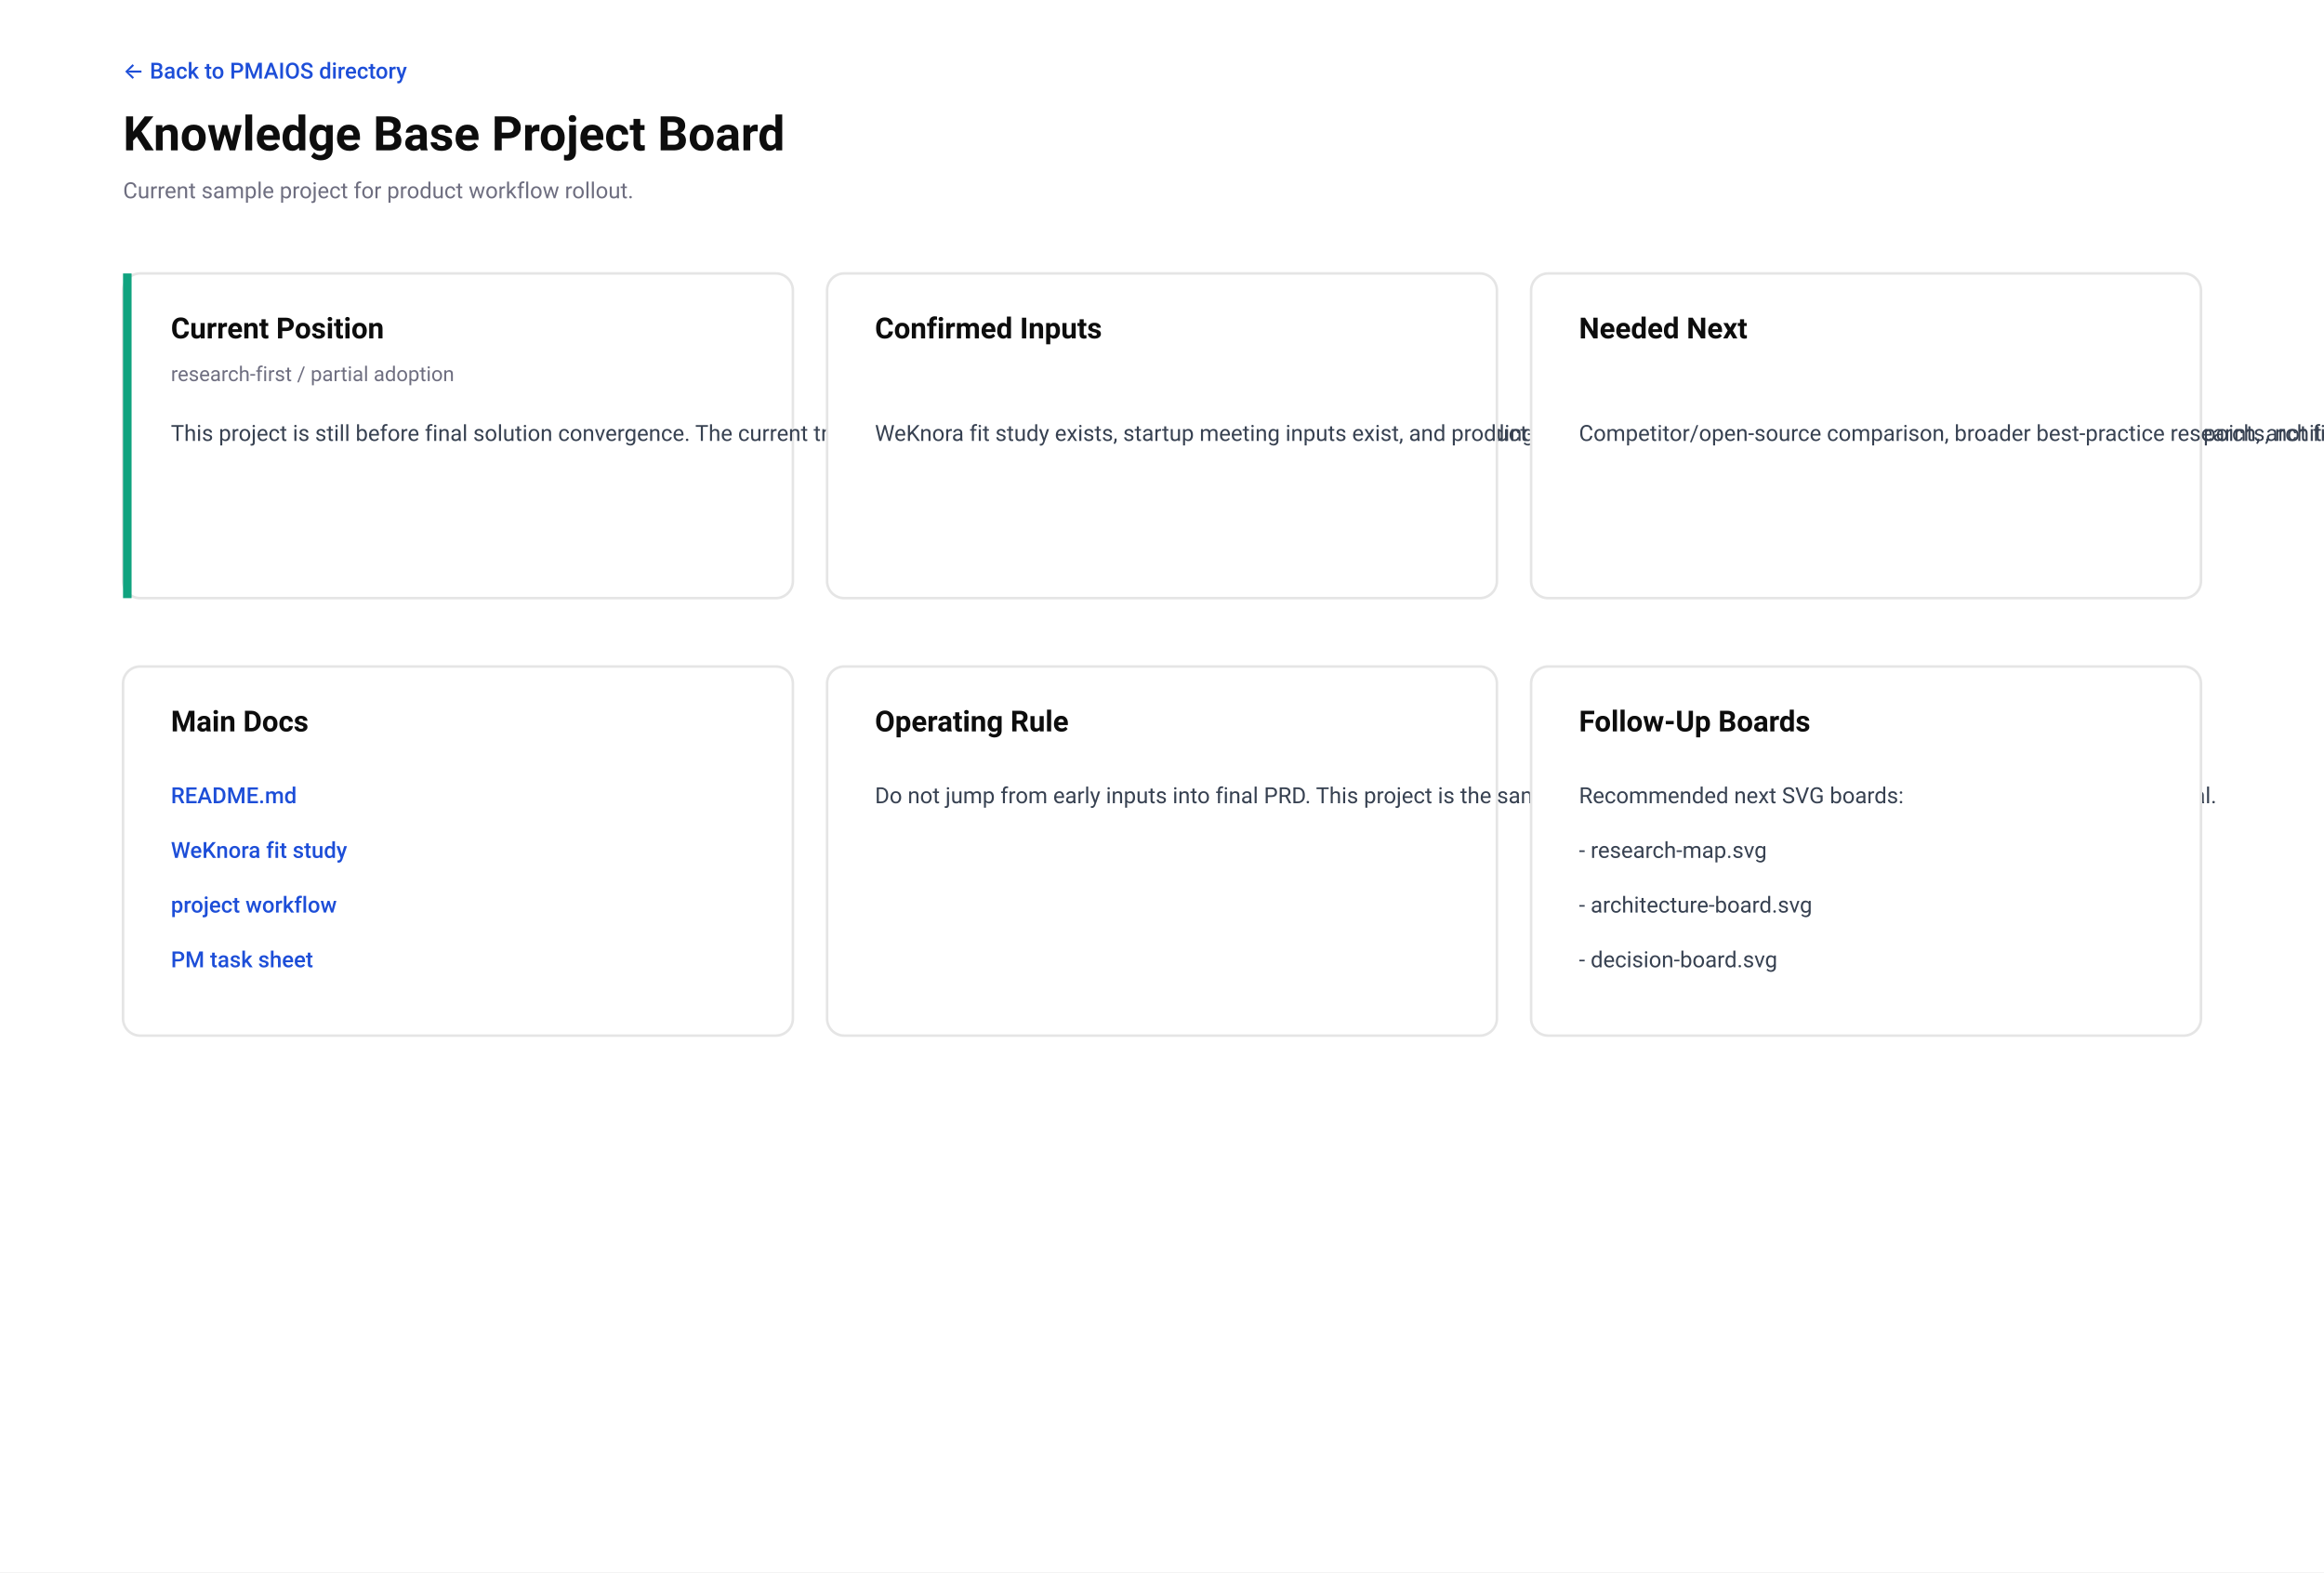
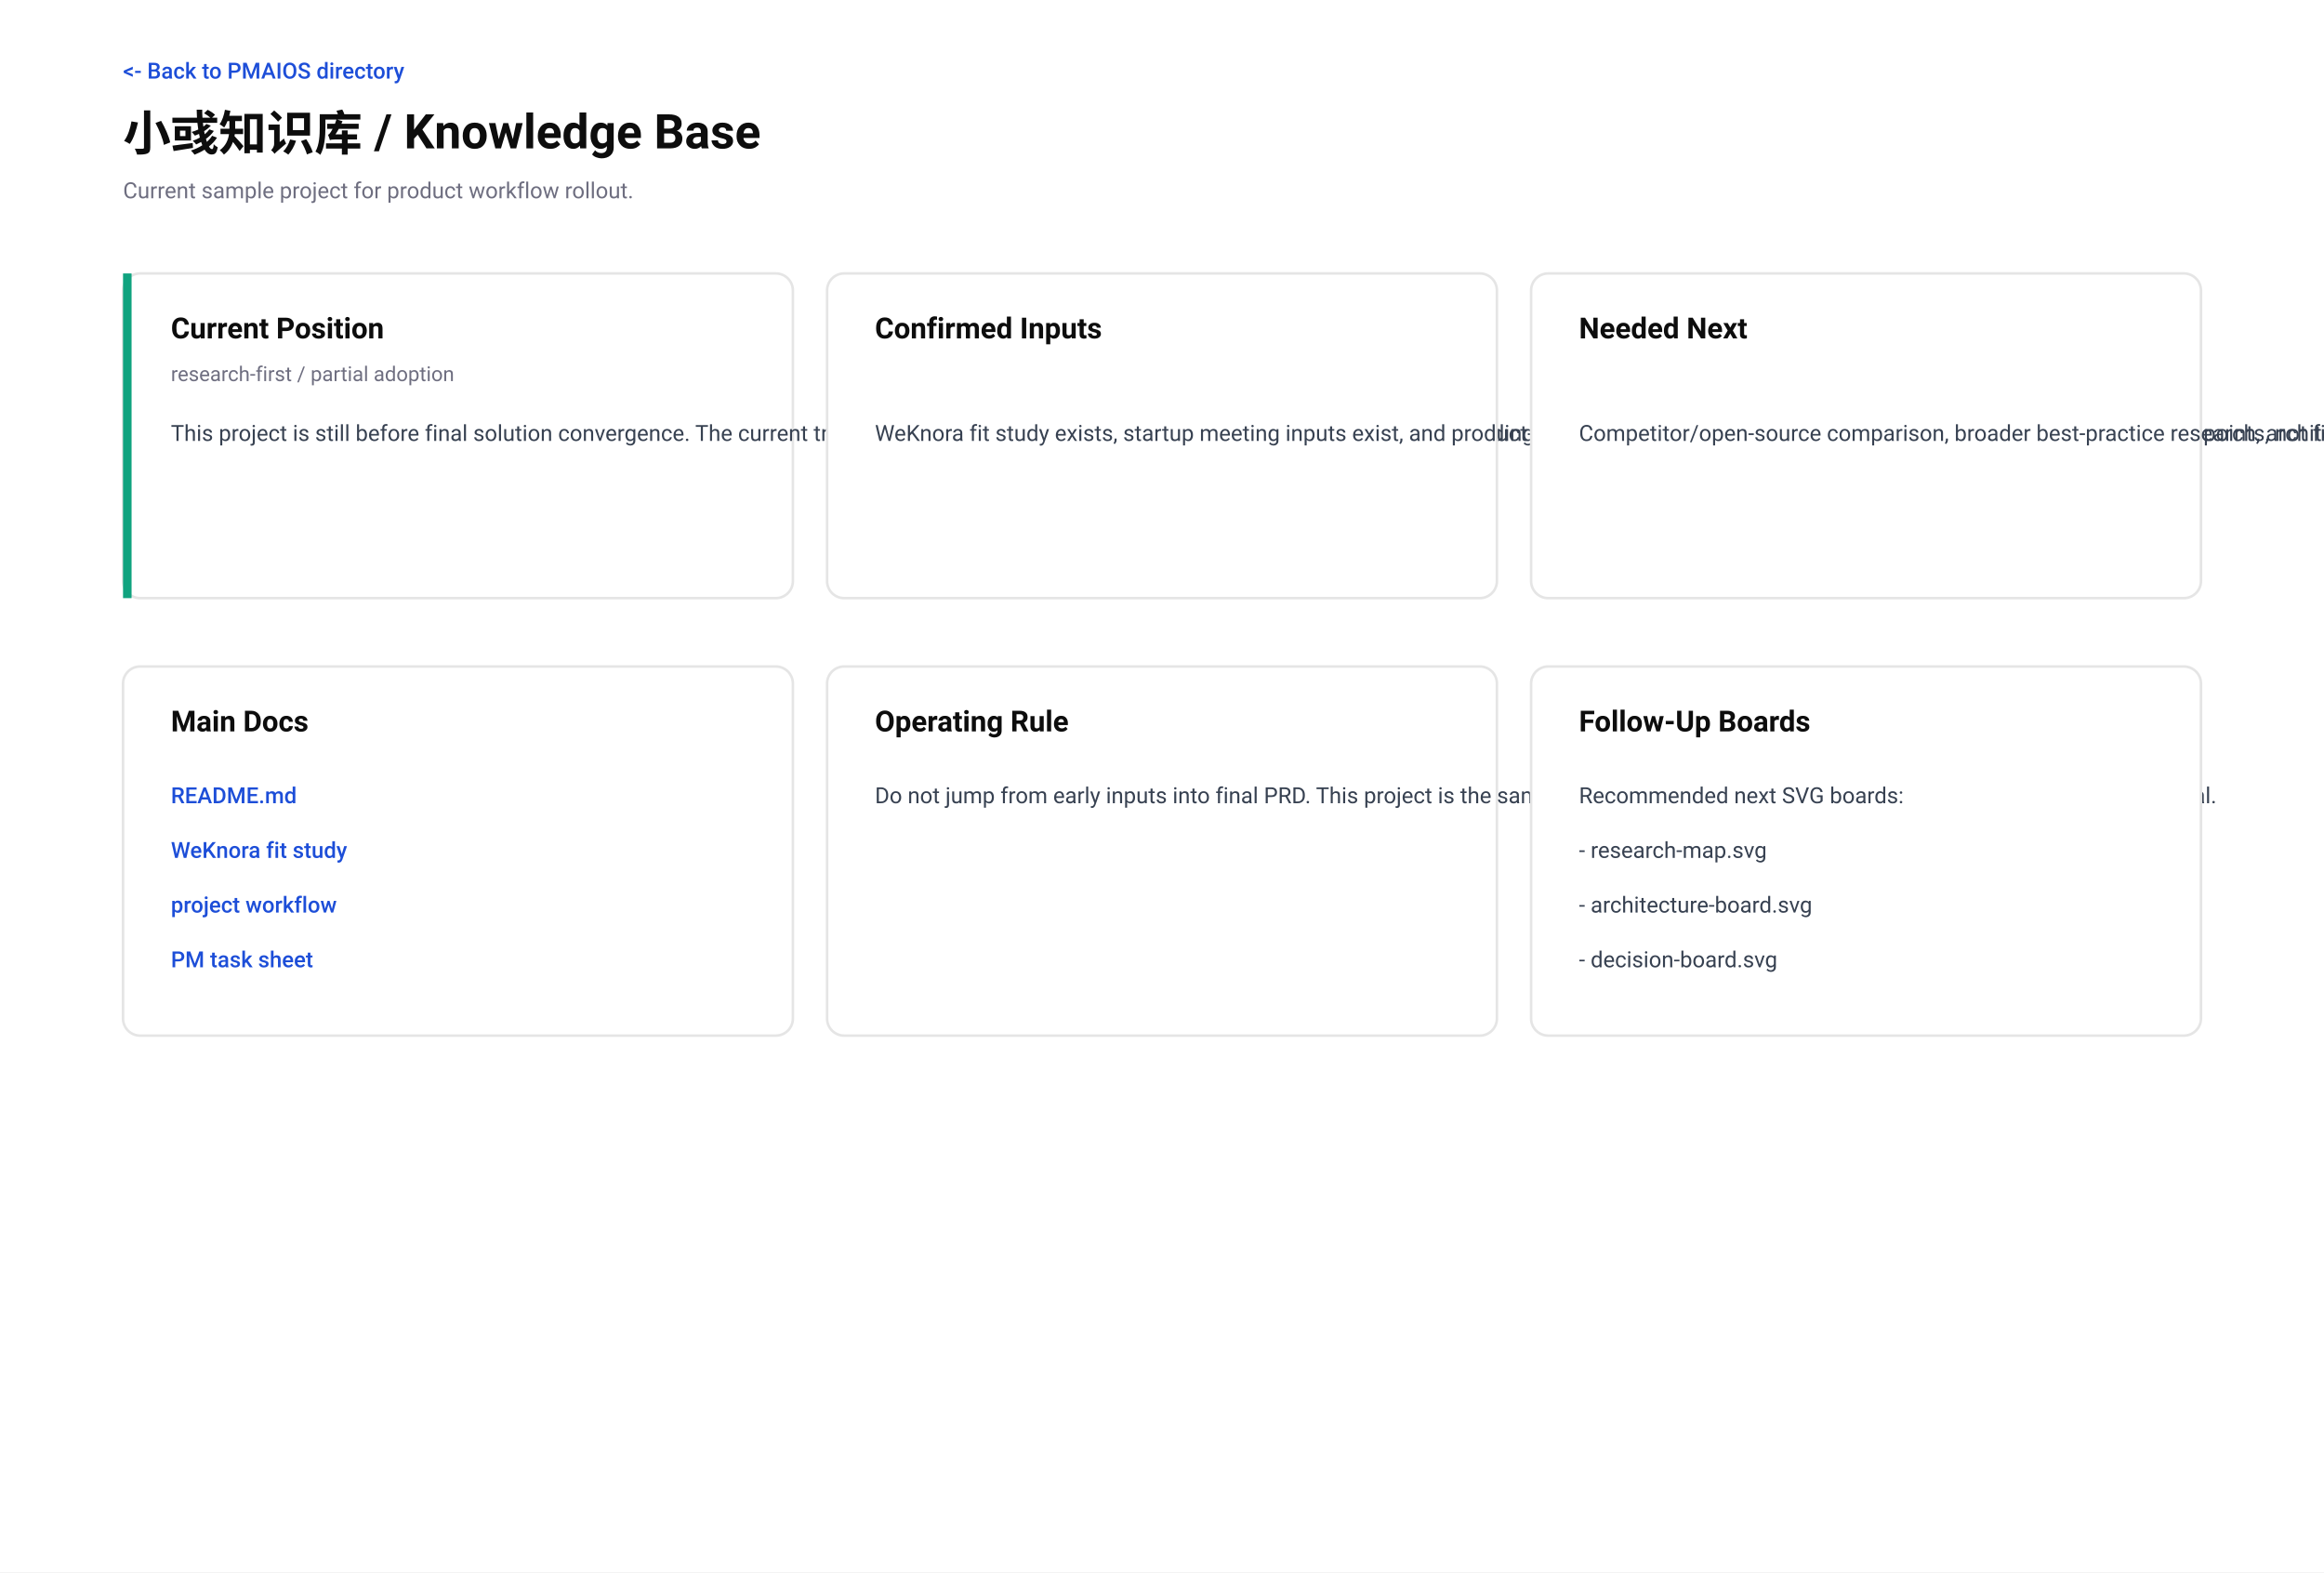
<svg xmlns="http://www.w3.org/2000/svg" viewBox="0 0 1360 920" width="1360" height="920">
  <style>
    text { font-family: -apple-system, BlinkMacSystemFont, 'Segoe UI', Roboto, Helvetica Neue, 'PingFang SC', 'Microsoft YaHei', 'Microsoft JhengHei', 'SimHei', sans-serif; }
    .title { fill: #0d0d0d; font-size: 28px; font-weight: 600; }
    .sub { fill: #6e6e80; font-size: 13px; }
    .card { fill: #ffffff; stroke: #e5e5e5; stroke-width: 1.5; rx: 10; }
    .cardTitle { fill: #0d0d0d; font-size: 17px; font-weight: 600; }
    .body { fill: #374151; font-size: 13px; }
    .meta { fill: #6e6e80; font-size: 12px; }
    .linkText { fill: #1d4ed8; font-size: 13px; font-weight: 500; }
  </style>
  <rect width="1360" height="920" fill="#ffffff" />
  <a href="../../boards/index.svg">
-     <text x="72" y="46" class="linkText">← Back to PMAIOS directory</text>
+     <text x="72" y="46" class="linkText">&lt;- Back to PMAIOS directory</text>
  </a>
-   <text x="72" y="88" class="title">Knowledge Base Project Board</text>
+   <text x="72" y="88" class="title">小彧知识库 / Knowledge Base</text>
  <text x="72" y="116" class="sub">Current sample project for product workflow rollout.</text>
  <rect x="72" y="160" width="392" height="190" class="card" />
  <rect x="72" y="160" width="5" height="190" fill="#10a37f" />
  <text x="100" y="198" class="cardTitle">Current Position</text>
  <text x="100" y="223" class="meta">research-first / partial adoption</text>
  <text x="100" y="258" class="body">This project is still before final solution convergence. The current truth is: broaden research, complete industry best-practice understanding, then converge architecture and product direction.</text>
  <rect x="484" y="160" width="392" height="190" class="card" />
  <text x="512" y="198" class="cardTitle">Confirmed Inputs</text>
  <text x="512" y="258" class="body">WeKnora fit study exists, startup meeting inputs exist, and product-workflow governance has been laid down. Those inputs are starting points, not final locked direction.</text>
  <rect x="896" y="160" width="392" height="190" class="card" />
  <text x="924" y="198" class="cardTitle">Needed Next</text>
  <text x="924" y="258" class="body">Competitor/open-source comparison, broader best-practice research, architecture boundary confirmation, and clearer phase split.</text>
  <rect x="72" y="390" width="392" height="216" class="card" />
  <text x="100" y="428" class="cardTitle">Main Docs</text>
  <a href="README.md">
    <text x="100" y="470" class="linkText">README.md</text>
  </a>
  <a href="docs/WeKnora适配性评估.md">
    <text x="100" y="502" class="linkText">WeKnora fit study</text>
  </a>
  <a href="docs/知识库项目执行工作流.md">
    <text x="100" y="534" class="linkText">project workflow</text>
  </a>
  <a href="docs/知识库项目产品经理任务单.md">
    <text x="100" y="566" class="linkText">PM task sheet</text>
  </a>
  <rect x="484" y="390" width="392" height="216" class="card" />
  <text x="512" y="428" class="cardTitle">Operating Rule</text>
  <text x="512" y="470" class="body">Do not jump from early inputs into final PRD. This project is the sample proving that research-first workflow must be real, not ceremonial.</text>
  <rect x="896" y="390" width="392" height="216" class="card" />
  <text x="924" y="428" class="cardTitle">Follow-Up Boards</text>
  <text x="924" y="470" class="body">Recommended next SVG boards:</text>
  <text x="924" y="502" class="body">- research-map.svg</text>
  <text x="924" y="534" class="body">- architecture-board.svg</text>
  <text x="924" y="566" class="body">- decision-board.svg</text>
</svg>
